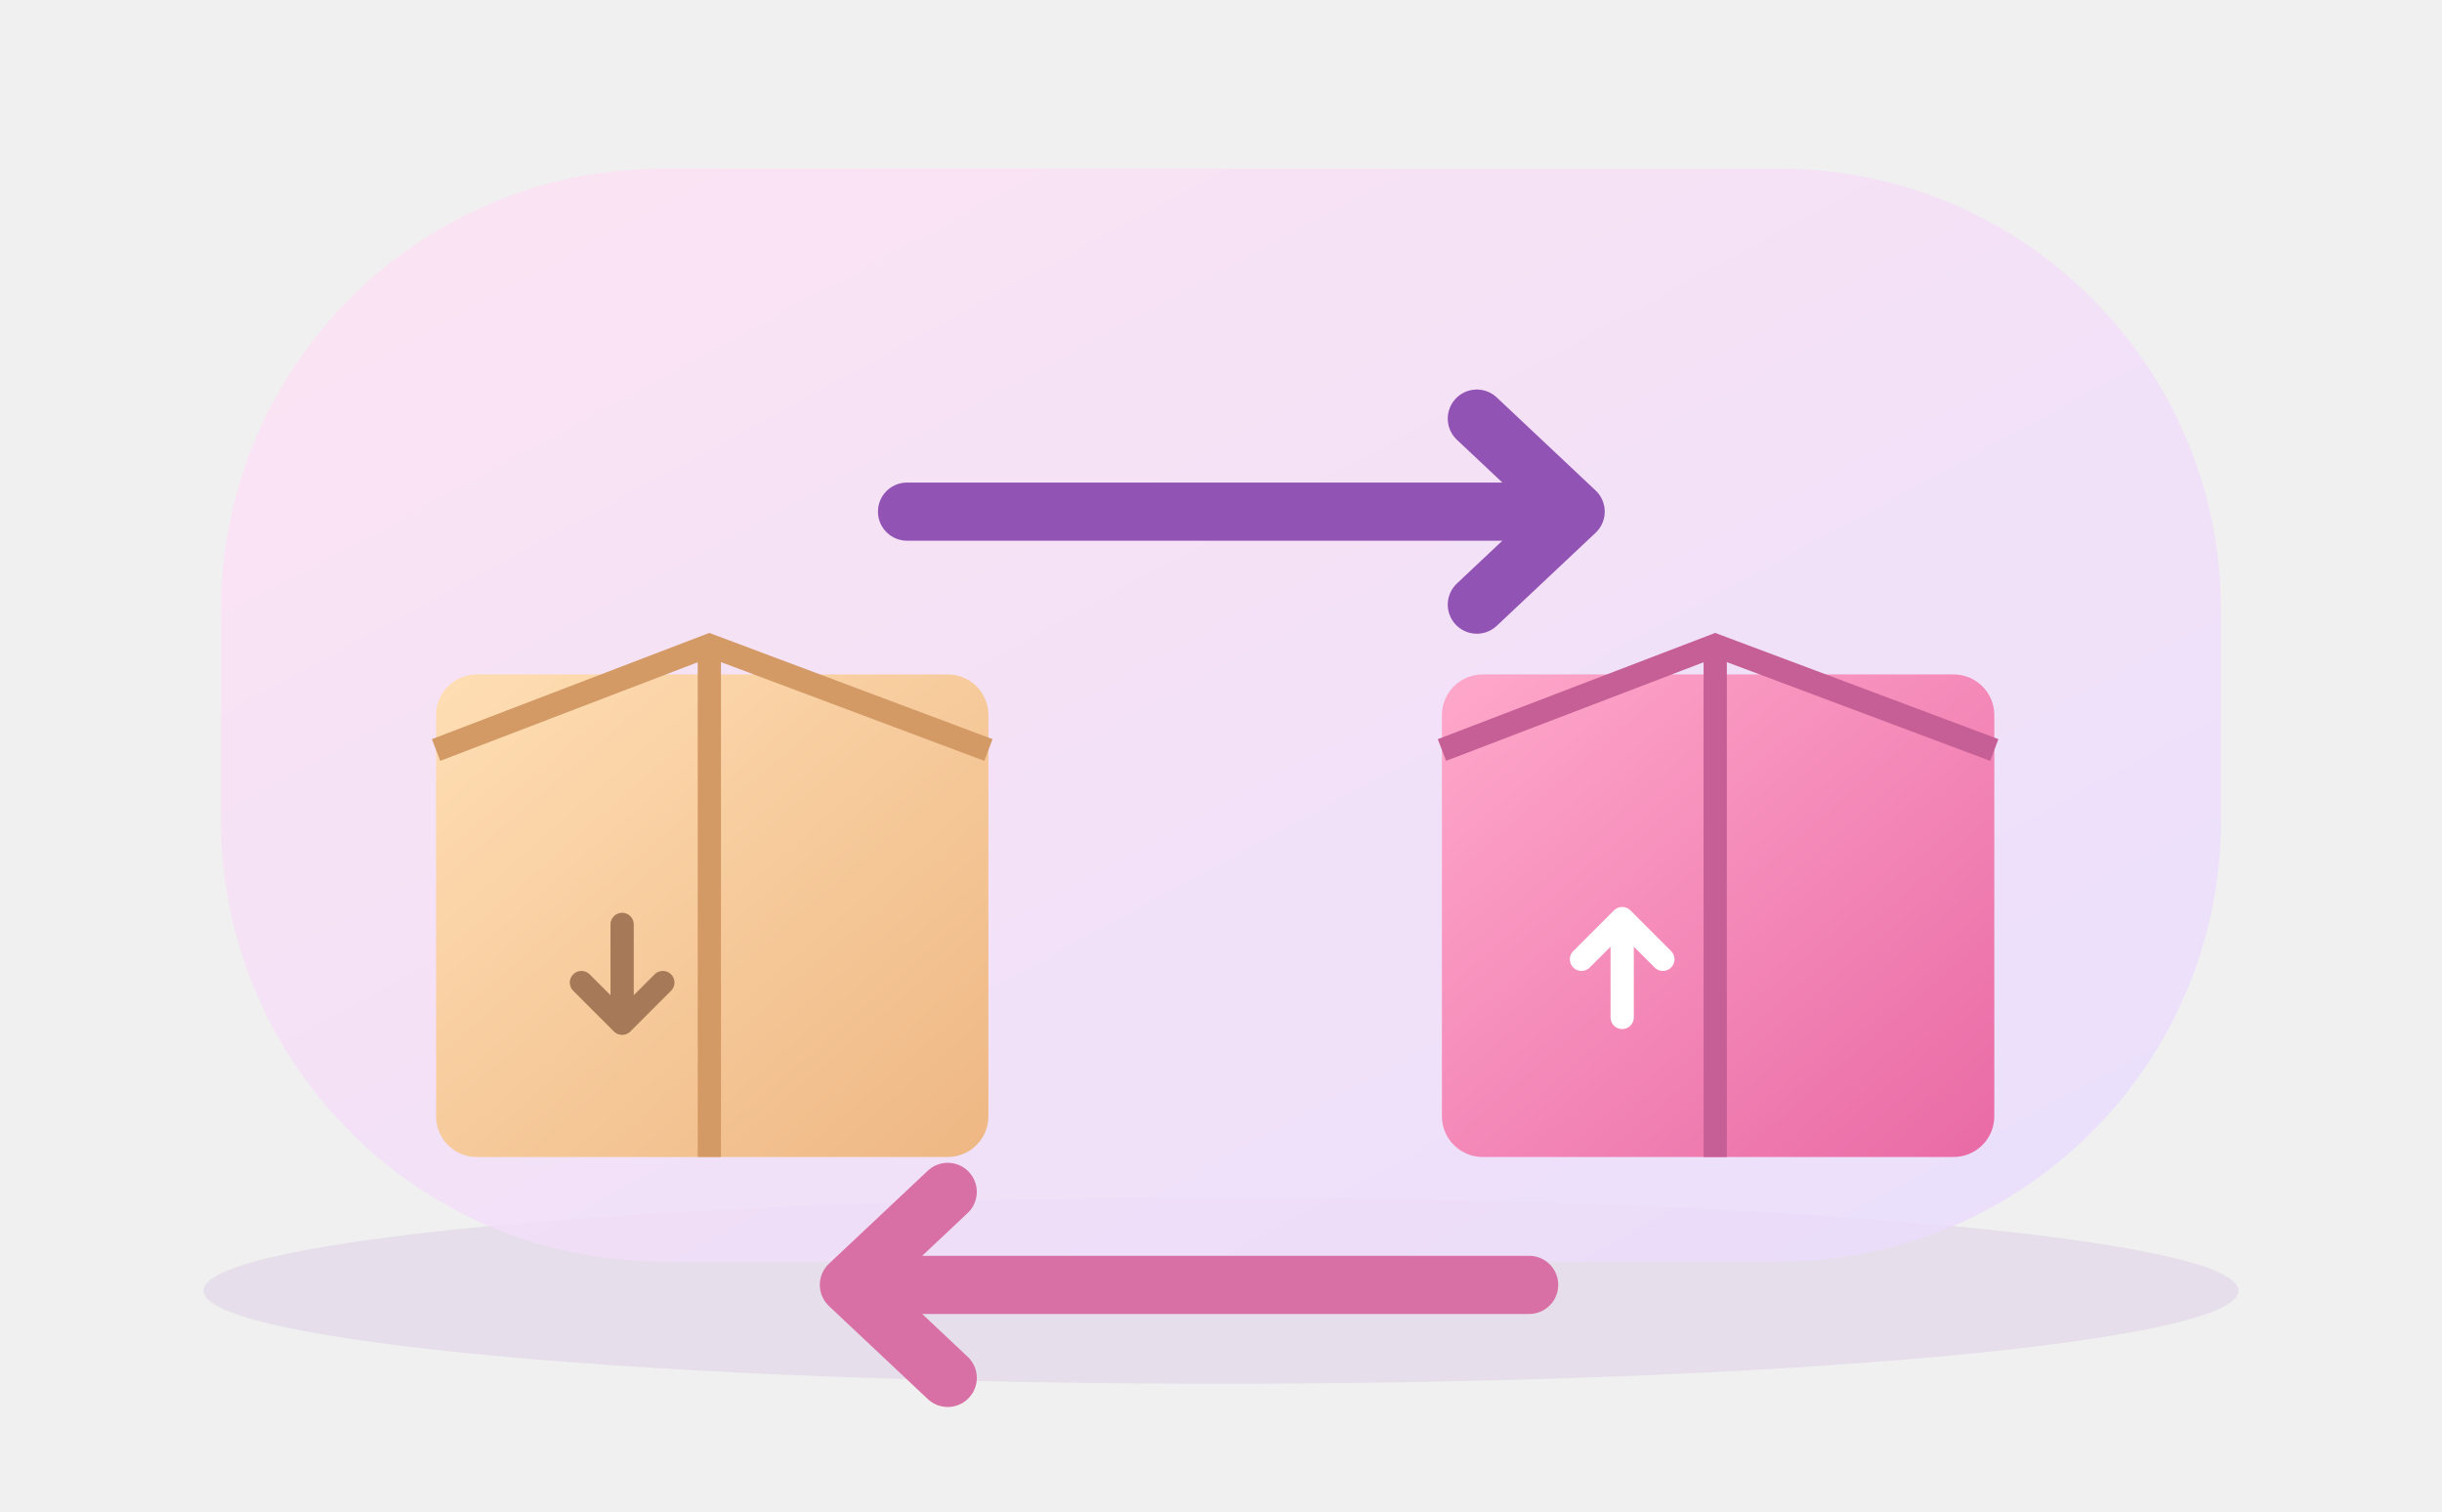
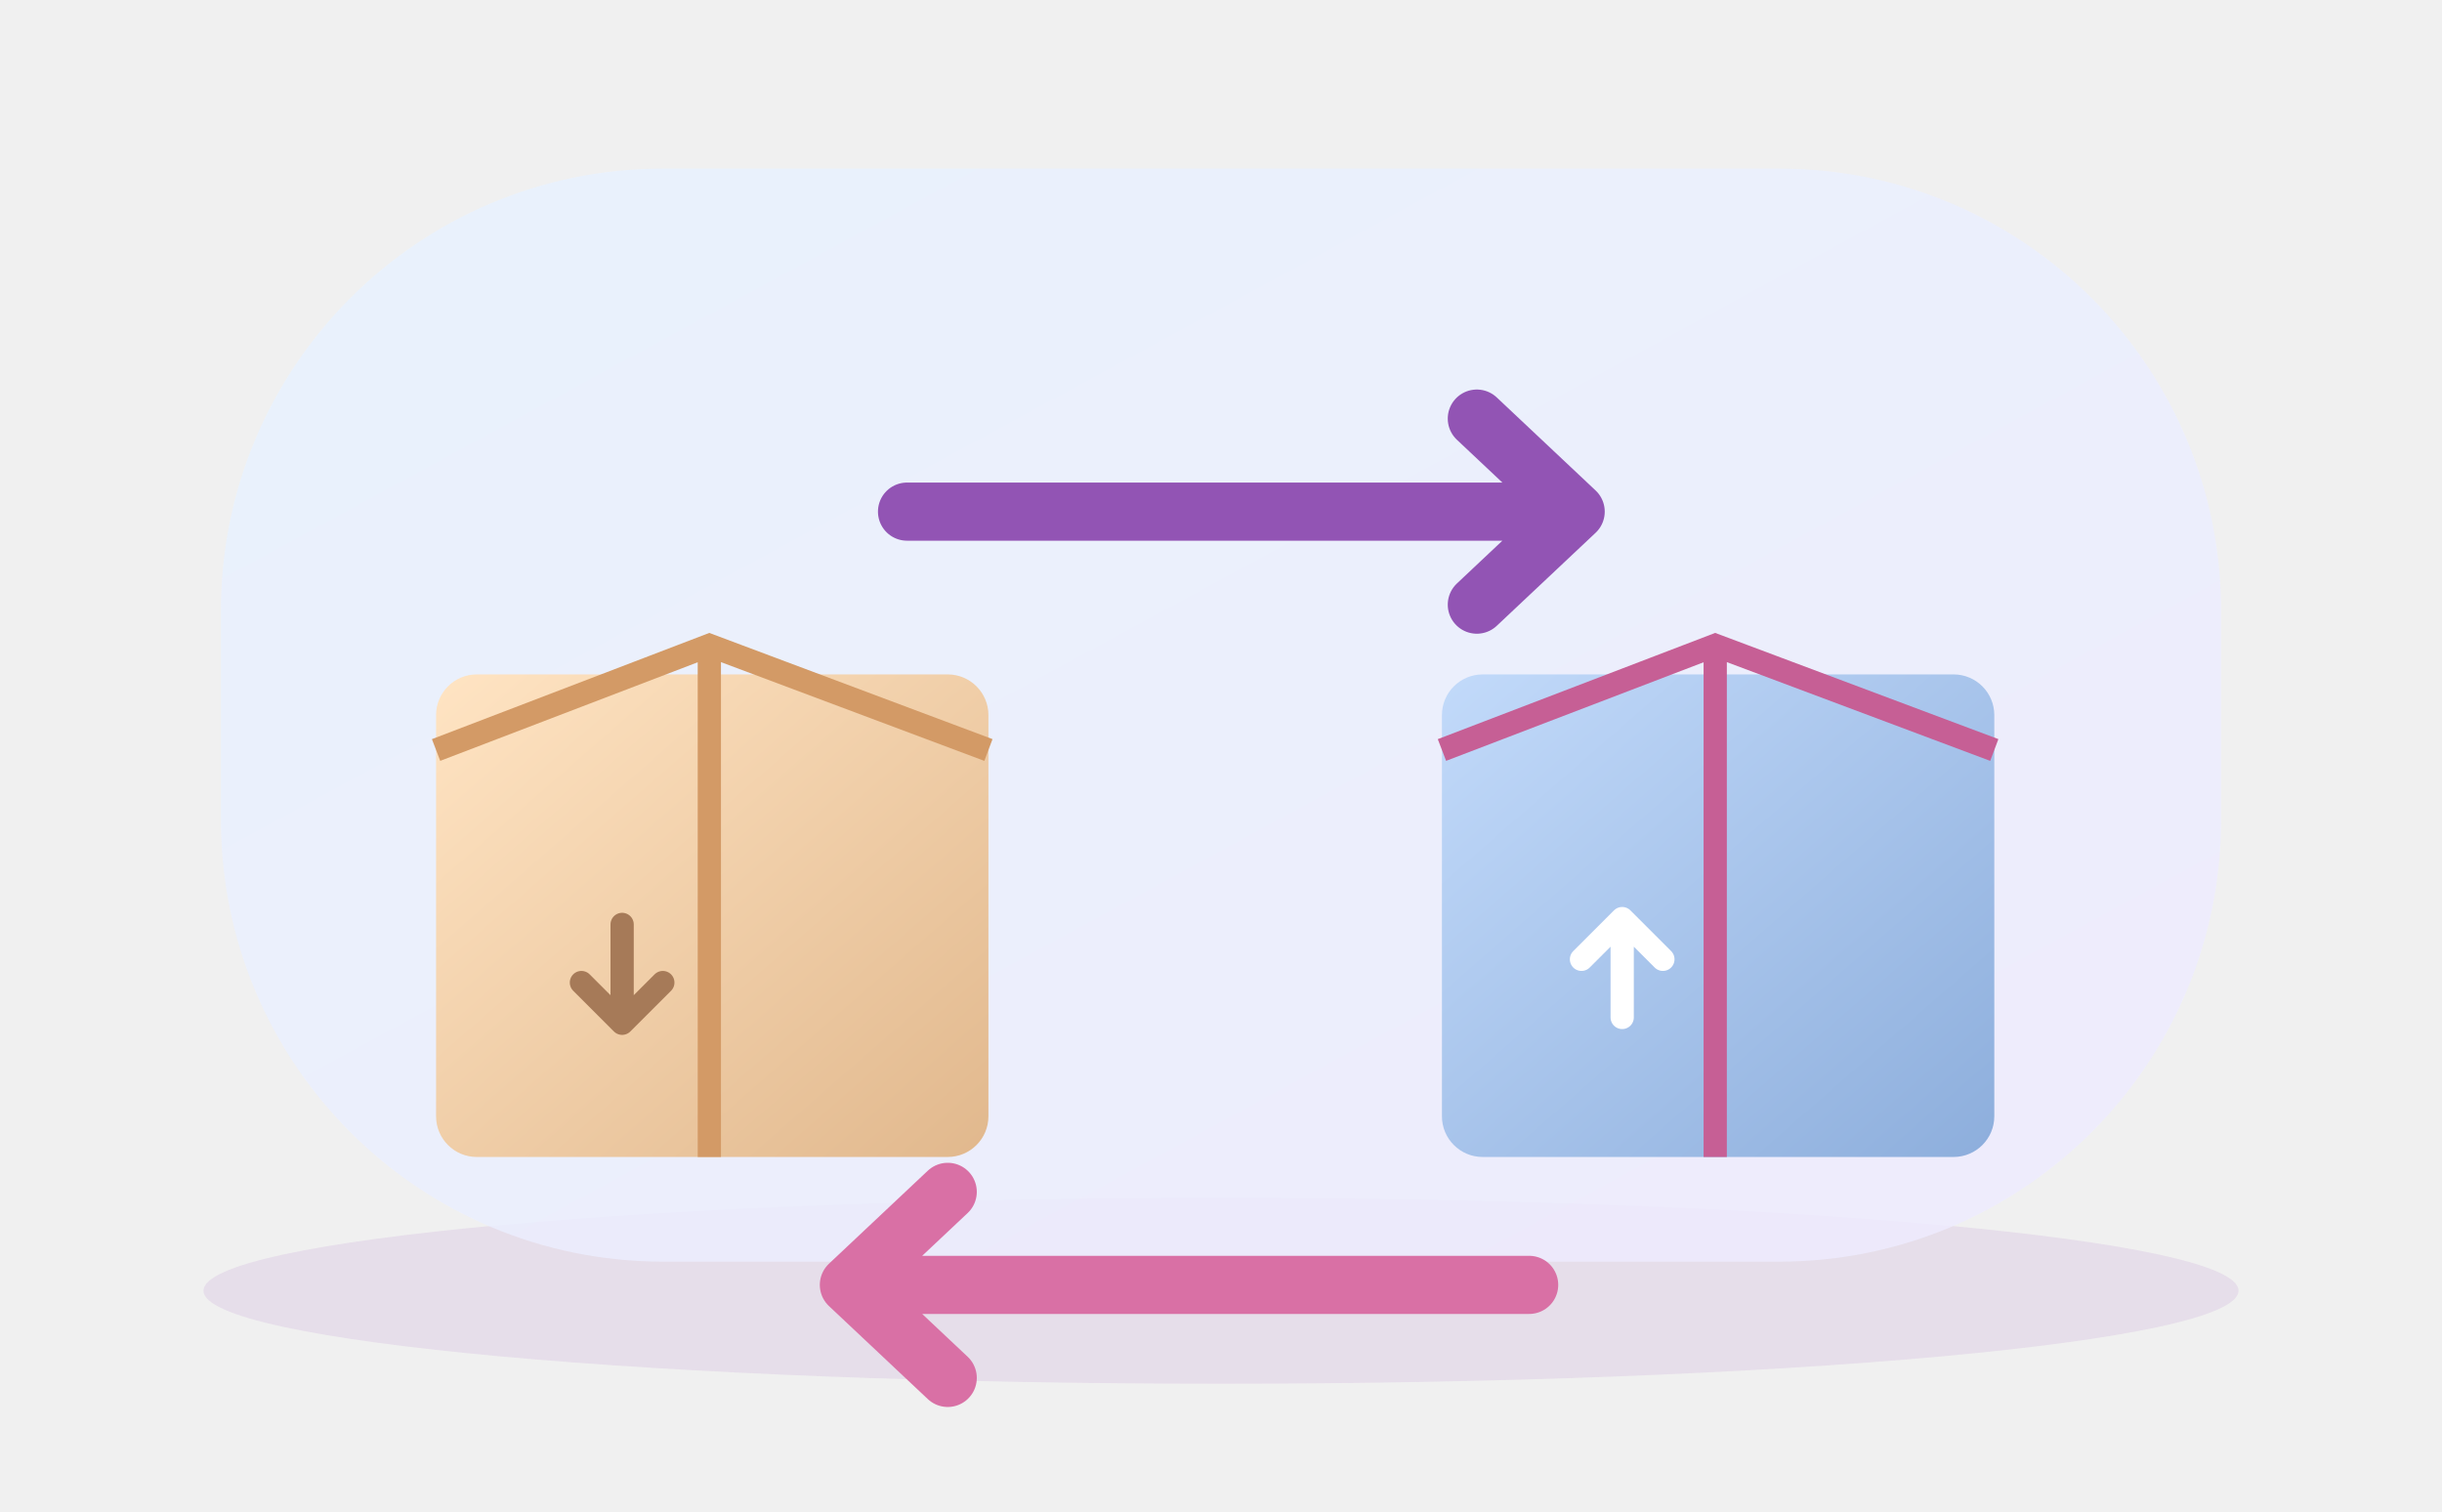
<svg xmlns="http://www.w3.org/2000/svg" width="420" height="260" viewBox="0 0 420 260" role="img" aria-label="Иллюстрация раздела информационной системы">
  <defs>
    <linearGradient id="bg" x1="0" y1="0" x2="1" y2="1">
-       <stop stop-color="#ffe2f3" />
-       <stop offset="1" stop-color="#e9dcff" />
+       <stop stop-color="#e7f3ff" />
+       <stop offset="1" stop-color="#efebff" />
    </linearGradient>
    <linearGradient id="purple" x1="0" y1="0" x2="1" y2="1">
-       <stop stop-color="#ca8cec" />
-       <stop offset="1" stop-color="#8651bb" />
+       <stop stop-color="#adbbeb" />
+       <stop offset="1" stop-color="#788abe" />
    </linearGradient>
    <linearGradient id="pink" x1="0" y1="0" x2="1" y2="1">
-       <stop stop-color="#ffa8cb" />
-       <stop offset="1" stop-color="#e96aa5" />
+       <stop stop-color="#c2dafa" />
+       <stop offset="1" stop-color="#8daedc" />
    </linearGradient>
    <linearGradient id="box" x1="0" y1="0" x2="1" y2="1">
-       <stop stop-color="#ffdeb4" />
-       <stop offset="1" stop-color="#eeb783" />
+       <stop stop-color="#ffe4c3" />
+       <stop offset="1" stop-color="#e1b88d" />
    </linearGradient>
  </defs>
  <ellipse cx="210" cy="222" rx="175" ry="16" fill="#bb8ecf" opacity=".19" />
  <rect x="38" y="29" width="344" height="188" rx="76" fill="url(#bg)" opacity=".83" />
  <rect x="75" y="116" width="95" height="83" rx="7" fill="url(#box)" />
  <path d="M75 129l47-18 48 18M122 111v88" stroke="#d39a66" stroke-width="4" fill="none" />
  <rect x="248" y="116" width="95" height="83" rx="7" fill="url(#pink)" />
  <path d="M248 129l47-18 48 18M295 111v88" stroke="#c65f95" stroke-width="4" fill="none" />
  <path d="M156 88H271m-17-16 17 16-17 16" fill="none" stroke="#9254b4" stroke-width="10" stroke-linecap="round" stroke-linejoin="round" />
  <path d="M263 221H146m17-16-17 16 17 16" fill="none" stroke="#d970a5" stroke-width="10" stroke-linecap="round" stroke-linejoin="round" />
  <path d="M107 159v17m-7-7 7 7 7-7" fill="none" stroke="#a67a58" stroke-width="4" stroke-linecap="round" stroke-linejoin="round" />
  <path d="M279 175v-17m-7 7 7-7 7 7" fill="none" stroke="#fff" stroke-width="4" stroke-linecap="round" stroke-linejoin="round" />
</svg>
